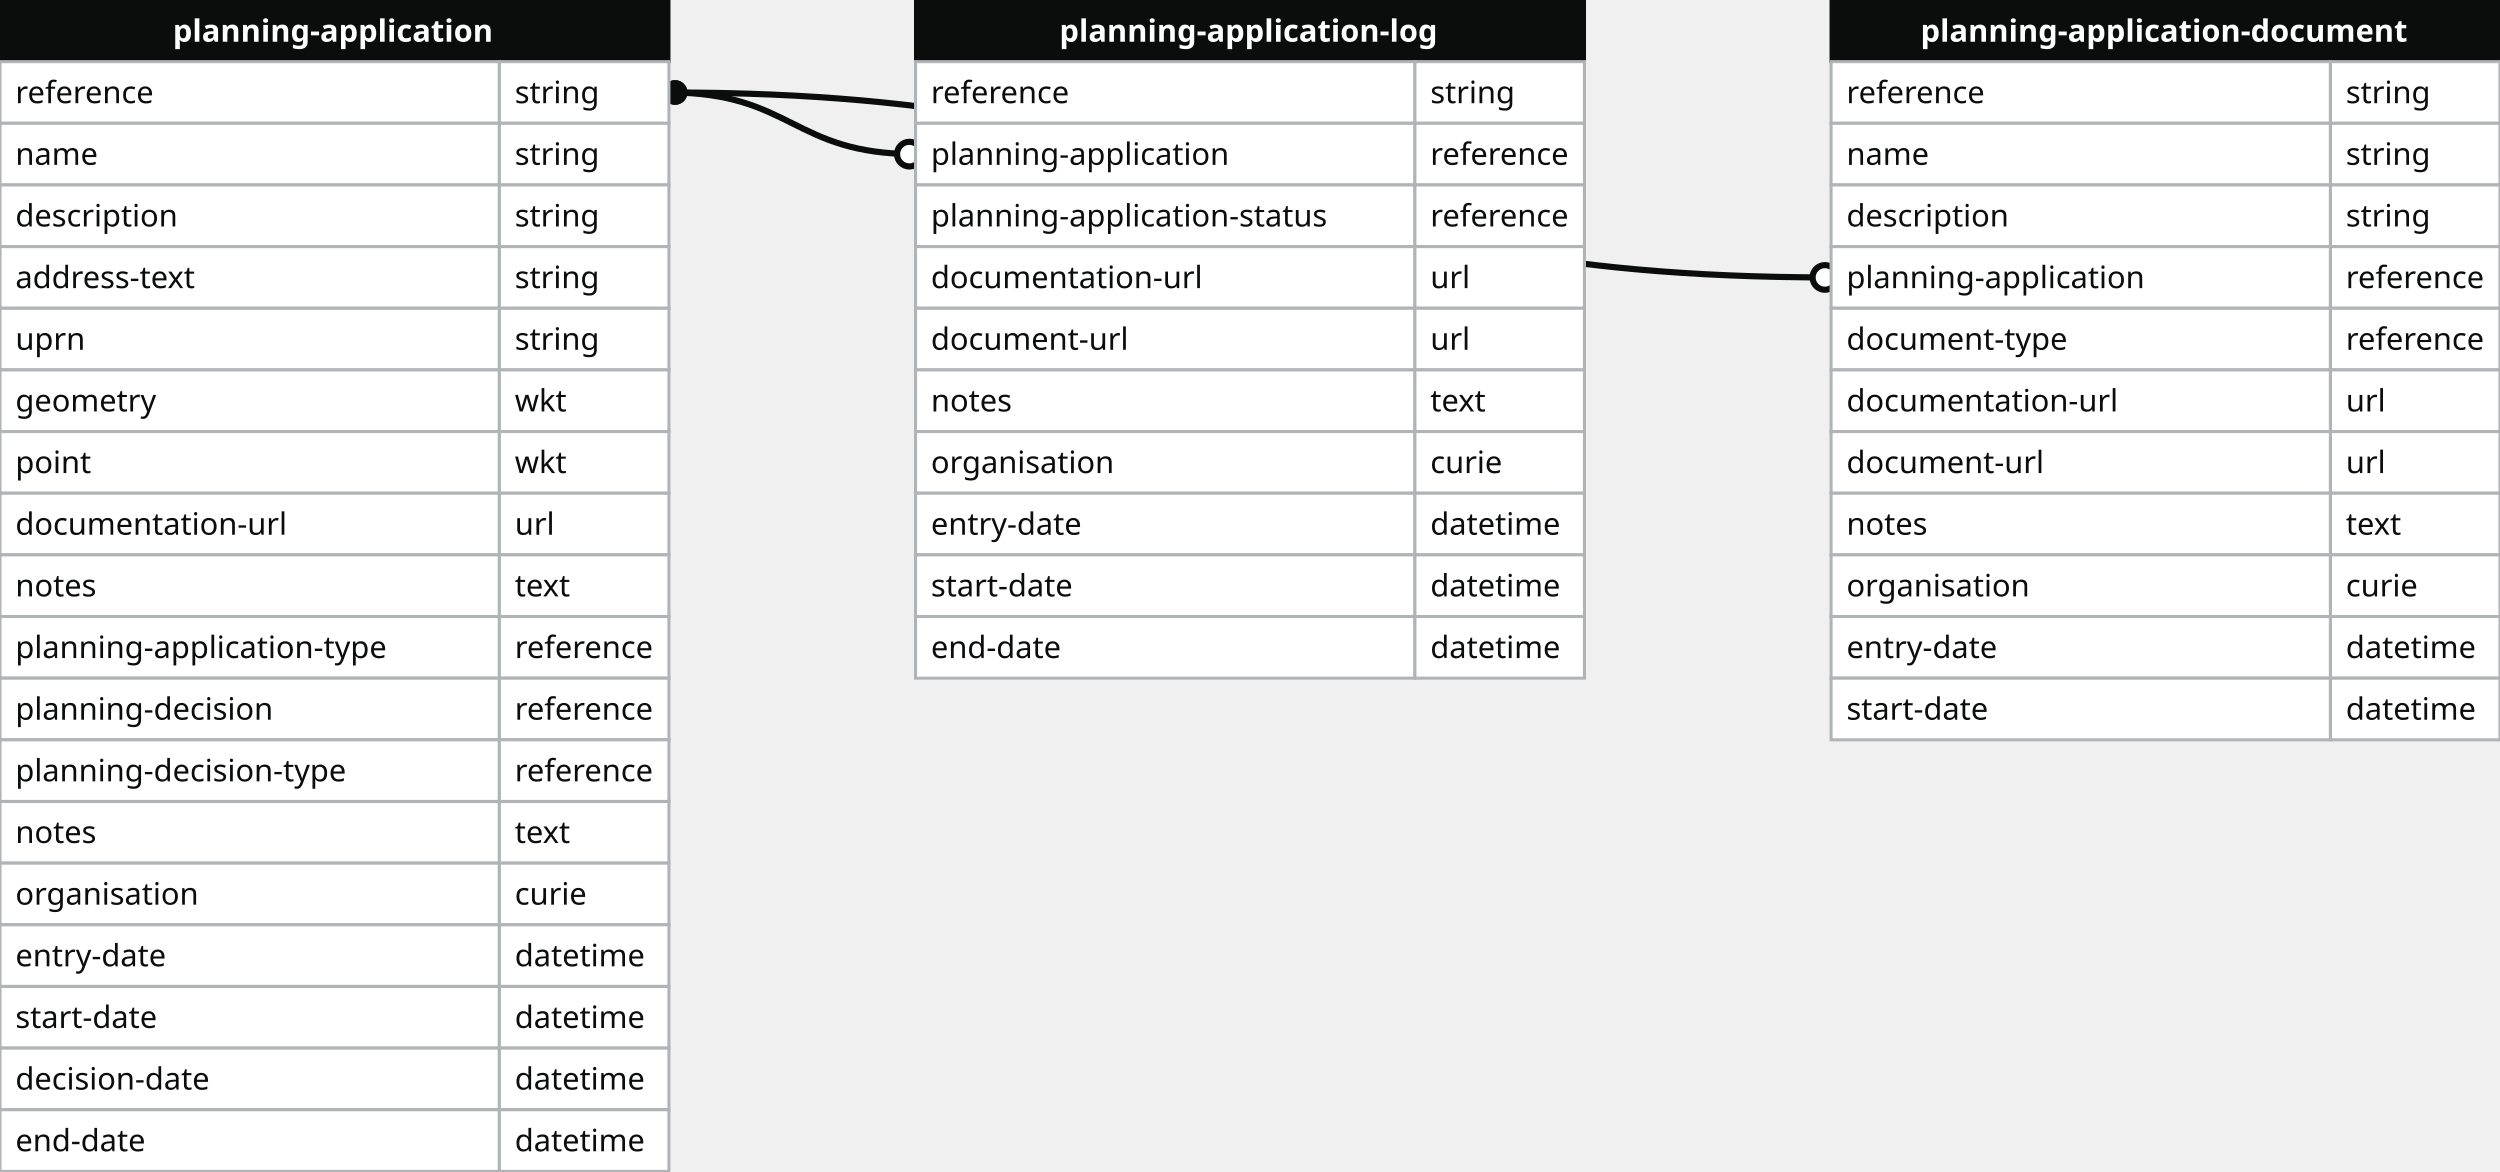
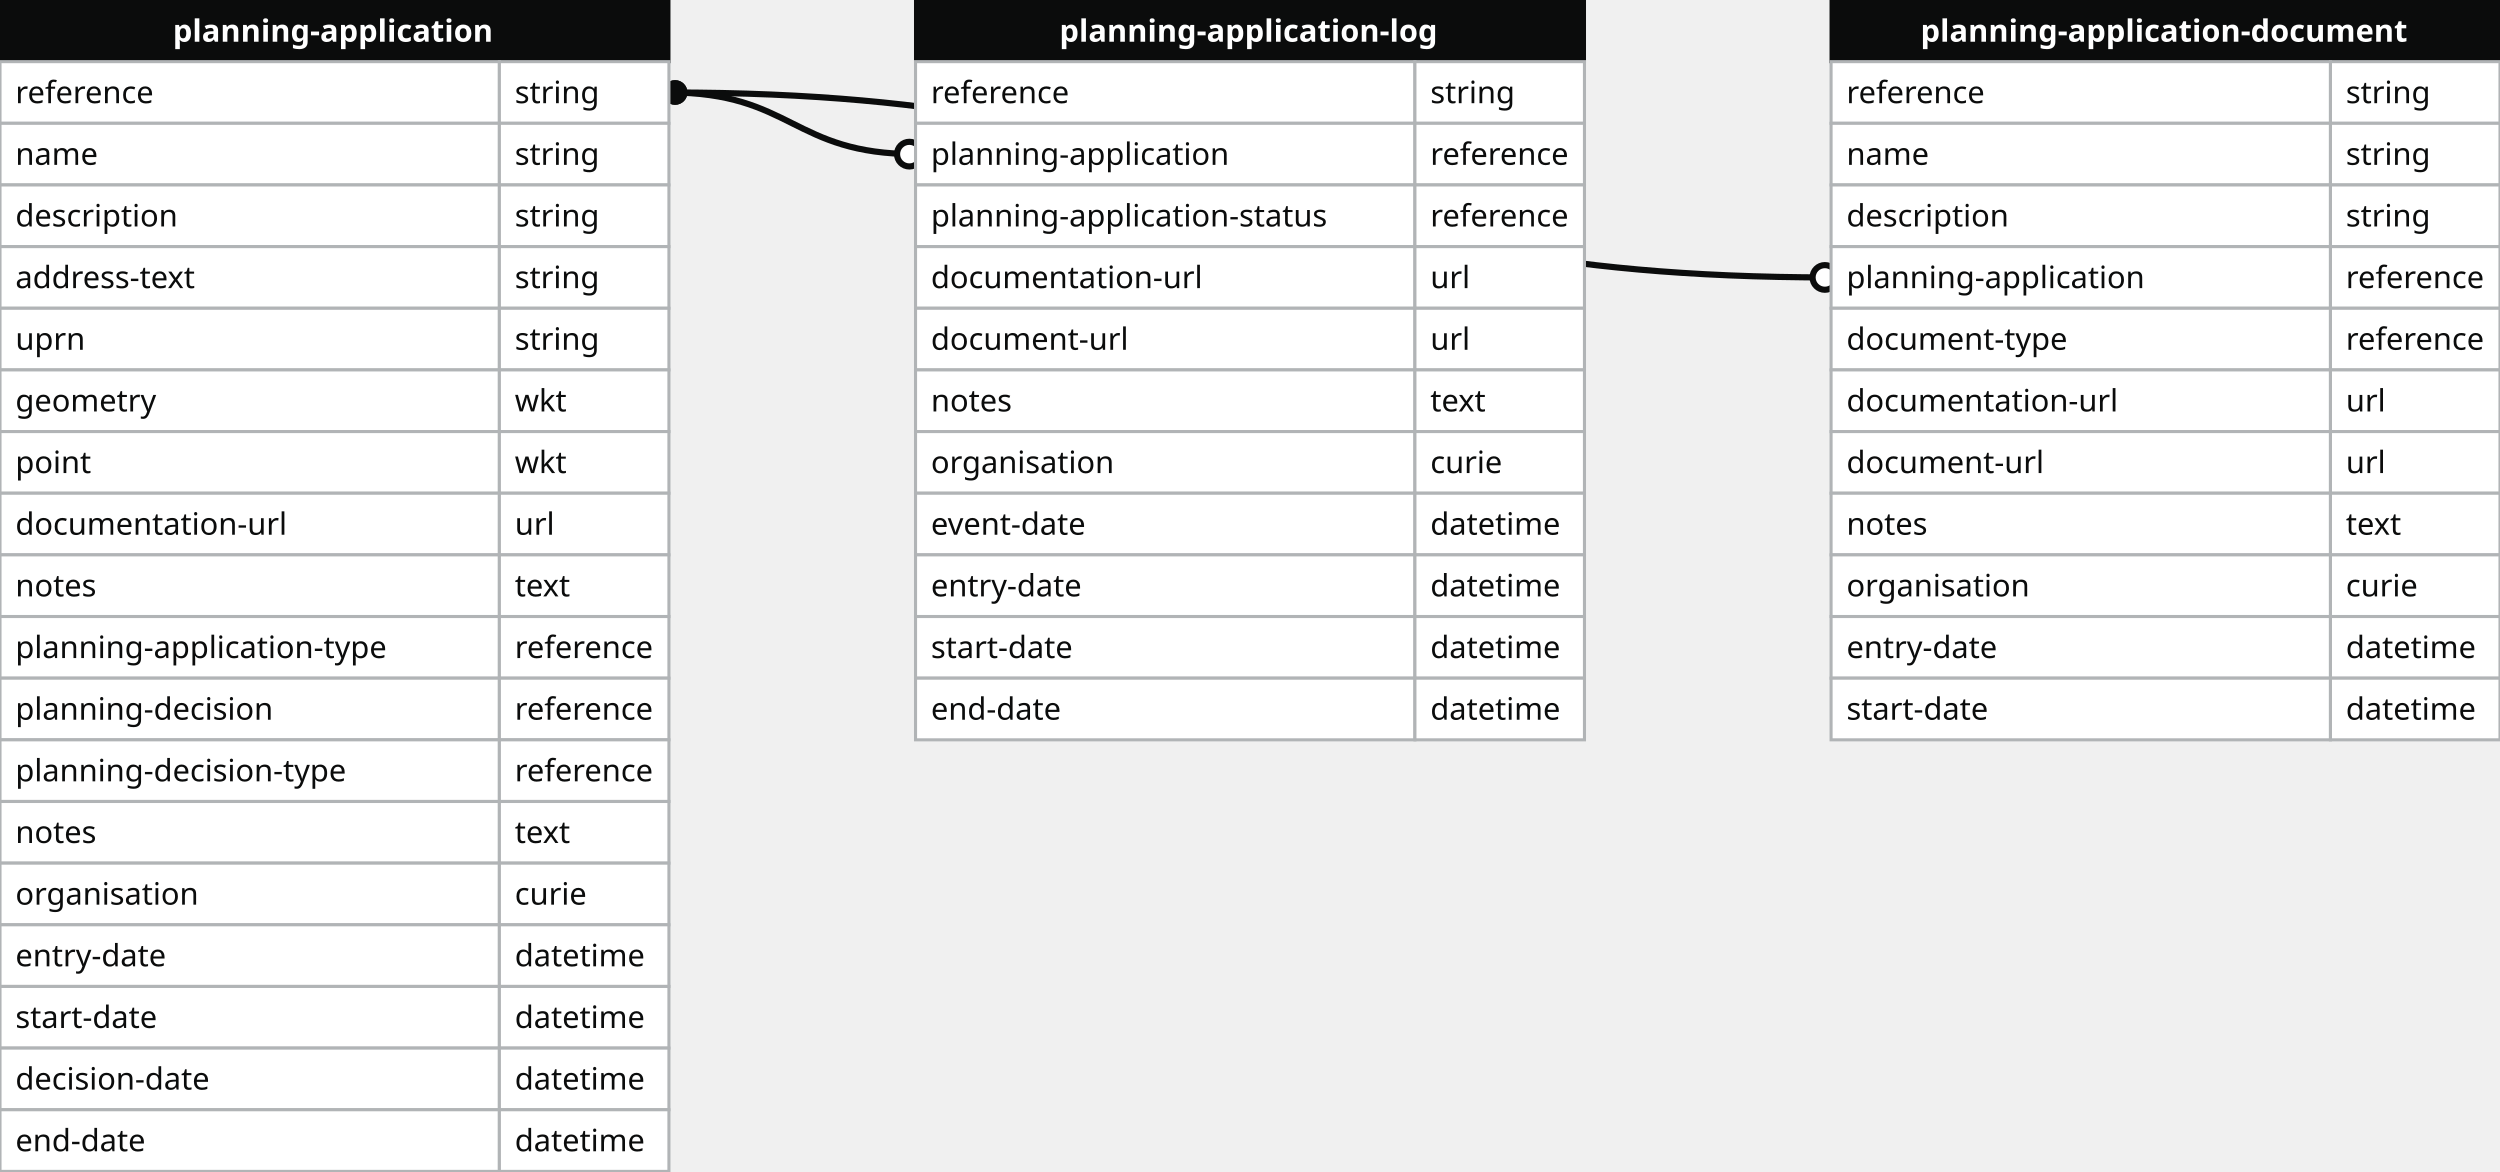
<svg xmlns="http://www.w3.org/2000/svg" width="811" height="380">
  <defs>
    <style>
text{font-family:sans-serif; font-size:10px; dominant-baseline:middle;}
text.name{fill:#fff;font-weight:700;text-anchor:middle}
rect.name{fill:#0b0c0c; stroke:#0b0c0c;}
rect{fill:#fff;stroke:#b1b4b6;}
text.field{fill:#0b0c0c;}
text.datatype{fill:#0b0c0c;}
.line{stroke:#0b0c0c;}
</style>
    <marker id="start-dot" markerWidth="6" markerHeight="6" refX="4" refY="3" markerUnits="strokeWidth">
      <circle cx="3" cy="3" r="2" fill="#fff" stroke="#0b0c0c" />
    </marker>
    <marker id="end-dot" markerWidth="6" markerHeight="6" refX="2" refY="3" markerUnits="strokeWidth">
      <circle cx="3" cy="3" r="2" fill="#0b0c0c" />
    </marker>
  </defs>
  <path class="line" fill="none" stroke-width="2" marker-start="url(#start-dot)" marker-end="url(#end-dot)" d="M 297 50 C 257.0 50 257.0 30 217 30" />
  <path class="line" fill="none" stroke-width="2" marker-start="url(#start-dot)" marker-end="url(#end-dot)" d="M 594 90 C 405.5 90 405.5 30 217 30" />
  <g>
    <rect x="0" y="0" width="217" height="20" class="name" />
    <text x="108" y="10" class="name">planning-application</text>
    <rect x="0" y="20" width="162" height="20" class="field" />
    <rect x="162" y="20" width="55" height="20" class="datatype" />
    <text x="5" y="30" class="field">reference</text>
    <text x="167" y="30" class="datatype">string</text>
    <rect x="0" y="40" width="162" height="20" class="field" />
    <rect x="162" y="40" width="55" height="20" class="datatype" />
    <text x="5" y="50" class="field">name</text>
    <text x="167" y="50" class="datatype">string</text>
    <rect x="0" y="60" width="162" height="20" class="field" />
    <rect x="162" y="60" width="55" height="20" class="datatype" />
    <text x="5" y="70" class="field">description</text>
    <text x="167" y="70" class="datatype">string</text>
    <rect x="0" y="80" width="162" height="20" class="field" />
    <rect x="162" y="80" width="55" height="20" class="datatype" />
    <text x="5" y="90" class="field">address-text</text>
    <text x="167" y="90" class="datatype">string</text>
    <rect x="0" y="100" width="162" height="20" class="field" />
    <rect x="162" y="100" width="55" height="20" class="datatype" />
    <text x="5" y="110" class="field">uprn</text>
    <text x="167" y="110" class="datatype">string</text>
    <rect x="0" y="120" width="162" height="20" class="field" />
    <rect x="162" y="120" width="55" height="20" class="datatype" />
    <text x="5" y="130" class="field">geometry</text>
    <text x="167" y="130" class="datatype">wkt</text>
    <rect x="0" y="140" width="162" height="20" class="field" />
    <rect x="162" y="140" width="55" height="20" class="datatype" />
    <text x="5" y="150" class="field">point</text>
    <text x="167" y="150" class="datatype">wkt</text>
    <rect x="0" y="160" width="162" height="20" class="field" />
    <rect x="162" y="160" width="55" height="20" class="datatype" />
    <text x="5" y="170" class="field">documentation-url</text>
    <text x="167" y="170" class="datatype">url</text>
    <rect x="0" y="180" width="162" height="20" class="field" />
    <rect x="162" y="180" width="55" height="20" class="datatype" />
    <text x="5" y="190" class="field">notes</text>
    <text x="167" y="190" class="datatype">text</text>
    <rect x="0" y="200" width="162" height="20" class="field" />
    <rect x="162" y="200" width="55" height="20" class="datatype" />
    <text x="5" y="210" class="field">planning-application-type</text>
    <text x="167" y="210" class="datatype">reference</text>
    <rect x="0" y="220" width="162" height="20" class="field" />
    <rect x="162" y="220" width="55" height="20" class="datatype" />
    <text x="5" y="230" class="field">planning-decision</text>
    <text x="167" y="230" class="datatype">reference</text>
    <rect x="0" y="240" width="162" height="20" class="field" />
    <rect x="162" y="240" width="55" height="20" class="datatype" />
    <text x="5" y="250" class="field">planning-decision-type</text>
    <text x="167" y="250" class="datatype">reference</text>
    <rect x="0" y="260" width="162" height="20" class="field" />
    <rect x="162" y="260" width="55" height="20" class="datatype" />
    <text x="5" y="270" class="field">notes</text>
    <text x="167" y="270" class="datatype">text</text>
    <rect x="0" y="280" width="162" height="20" class="field" />
    <rect x="162" y="280" width="55" height="20" class="datatype" />
    <text x="5" y="290" class="field">organisation</text>
    <text x="167" y="290" class="datatype">curie</text>
    <rect x="0" y="300" width="162" height="20" class="field" />
    <rect x="162" y="300" width="55" height="20" class="datatype" />
    <text x="5" y="310" class="field">entry-date</text>
    <text x="167" y="310" class="datatype">datetime</text>
    <rect x="0" y="320" width="162" height="20" class="field" />
    <rect x="162" y="320" width="55" height="20" class="datatype" />
    <text x="5" y="330" class="field">start-date</text>
    <text x="167" y="330" class="datatype">datetime</text>
    <rect x="0" y="340" width="162" height="20" class="field" />
    <rect x="162" y="340" width="55" height="20" class="datatype" />
    <text x="5" y="350" class="field">decision-date</text>
    <text x="167" y="350" class="datatype">datetime</text>
    <rect x="0" y="360" width="162" height="20" class="field" />
    <rect x="162" y="360" width="55" height="20" class="datatype" />
    <text x="5" y="370" class="field">end-date</text>
    <text x="167" y="370" class="datatype">datetime</text>
  </g>
  <g>
    <rect x="297" y="0" width="217" height="20" class="name" />
    <text x="405" y="10" class="name">planning-application-log</text>
    <rect x="297" y="20" width="162" height="20" class="field" />
    <rect x="459" y="20" width="55" height="20" class="datatype" />
    <text x="302" y="30" class="field">reference</text>
    <text x="464" y="30" class="datatype">string</text>
    <rect x="297" y="40" width="162" height="20" class="field" />
    <rect x="459" y="40" width="55" height="20" class="datatype" />
    <text x="302" y="50" class="field">planning-application</text>
    <text x="464" y="50" class="datatype">reference</text>
    <rect x="297" y="60" width="162" height="20" class="field" />
    <rect x="459" y="60" width="55" height="20" class="datatype" />
    <text x="302" y="70" class="field">planning-application-status</text>
    <text x="464" y="70" class="datatype">reference</text>
    <rect x="297" y="80" width="162" height="20" class="field" />
    <rect x="459" y="80" width="55" height="20" class="datatype" />
    <text x="302" y="90" class="field">documentation-url</text>
    <text x="464" y="90" class="datatype">url</text>
    <rect x="297" y="100" width="162" height="20" class="field" />
    <rect x="459" y="100" width="55" height="20" class="datatype" />
    <text x="302" y="110" class="field">document-url</text>
    <text x="464" y="110" class="datatype">url</text>
    <rect x="297" y="120" width="162" height="20" class="field" />
    <rect x="459" y="120" width="55" height="20" class="datatype" />
    <text x="302" y="130" class="field">notes</text>
    <text x="464" y="130" class="datatype">text</text>
    <rect x="297" y="140" width="162" height="20" class="field" />
    <rect x="459" y="140" width="55" height="20" class="datatype" />
    <text x="302" y="150" class="field">organisation</text>
    <text x="464" y="150" class="datatype">curie</text>
    <rect x="297" y="160" width="162" height="20" class="field" />
    <rect x="459" y="160" width="55" height="20" class="datatype" />
-     <text x="302" y="170" class="field">entry-date</text>
+     <text x="302" y="170" class="field">event-date</text>
    <text x="464" y="170" class="datatype">datetime</text>
    <rect x="297" y="180" width="162" height="20" class="field" />
    <rect x="459" y="180" width="55" height="20" class="datatype" />
-     <text x="302" y="190" class="field">start-date</text>
+     <text x="302" y="190" class="field">entry-date</text>
    <text x="464" y="190" class="datatype">datetime</text>
    <rect x="297" y="200" width="162" height="20" class="field" />
    <rect x="459" y="200" width="55" height="20" class="datatype" />
-     <text x="302" y="210" class="field">end-date</text>
+     <text x="302" y="210" class="field">start-date</text>
    <text x="464" y="210" class="datatype">datetime</text>
+     <rect x="297" y="220" width="162" height="20" class="field" />
+     <rect x="459" y="220" width="55" height="20" class="datatype" />
+     <text x="302" y="230" class="field">end-date</text>
+     <text x="464" y="230" class="datatype">datetime</text>
  </g>
  <g>
    <rect x="594" y="0" width="217" height="20" class="name" />
    <text x="702" y="10" class="name">planning-application-document</text>
    <rect x="594" y="20" width="162" height="20" class="field" />
    <rect x="756" y="20" width="55" height="20" class="datatype" />
    <text x="599" y="30" class="field">reference</text>
    <text x="761" y="30" class="datatype">string</text>
    <rect x="594" y="40" width="162" height="20" class="field" />
    <rect x="756" y="40" width="55" height="20" class="datatype" />
    <text x="599" y="50" class="field">name</text>
    <text x="761" y="50" class="datatype">string</text>
    <rect x="594" y="60" width="162" height="20" class="field" />
    <rect x="756" y="60" width="55" height="20" class="datatype" />
    <text x="599" y="70" class="field">description</text>
    <text x="761" y="70" class="datatype">string</text>
    <rect x="594" y="80" width="162" height="20" class="field" />
    <rect x="756" y="80" width="55" height="20" class="datatype" />
    <text x="599" y="90" class="field">planning-application</text>
    <text x="761" y="90" class="datatype">reference</text>
    <rect x="594" y="100" width="162" height="20" class="field" />
    <rect x="756" y="100" width="55" height="20" class="datatype" />
    <text x="599" y="110" class="field">document-type</text>
    <text x="761" y="110" class="datatype">reference</text>
    <rect x="594" y="120" width="162" height="20" class="field" />
    <rect x="756" y="120" width="55" height="20" class="datatype" />
    <text x="599" y="130" class="field">documentation-url</text>
    <text x="761" y="130" class="datatype">url</text>
    <rect x="594" y="140" width="162" height="20" class="field" />
    <rect x="756" y="140" width="55" height="20" class="datatype" />
    <text x="599" y="150" class="field">document-url</text>
    <text x="761" y="150" class="datatype">url</text>
    <rect x="594" y="160" width="162" height="20" class="field" />
    <rect x="756" y="160" width="55" height="20" class="datatype" />
    <text x="599" y="170" class="field">notes</text>
    <text x="761" y="170" class="datatype">text</text>
    <rect x="594" y="180" width="162" height="20" class="field" />
    <rect x="756" y="180" width="55" height="20" class="datatype" />
    <text x="599" y="190" class="field">organisation</text>
    <text x="761" y="190" class="datatype">curie</text>
    <rect x="594" y="200" width="162" height="20" class="field" />
    <rect x="756" y="200" width="55" height="20" class="datatype" />
    <text x="599" y="210" class="field">entry-date</text>
    <text x="761" y="210" class="datatype">datetime</text>
    <rect x="594" y="220" width="162" height="20" class="field" />
    <rect x="756" y="220" width="55" height="20" class="datatype" />
    <text x="599" y="230" class="field">start-date</text>
    <text x="761" y="230" class="datatype">datetime</text>
  </g>
</svg>
